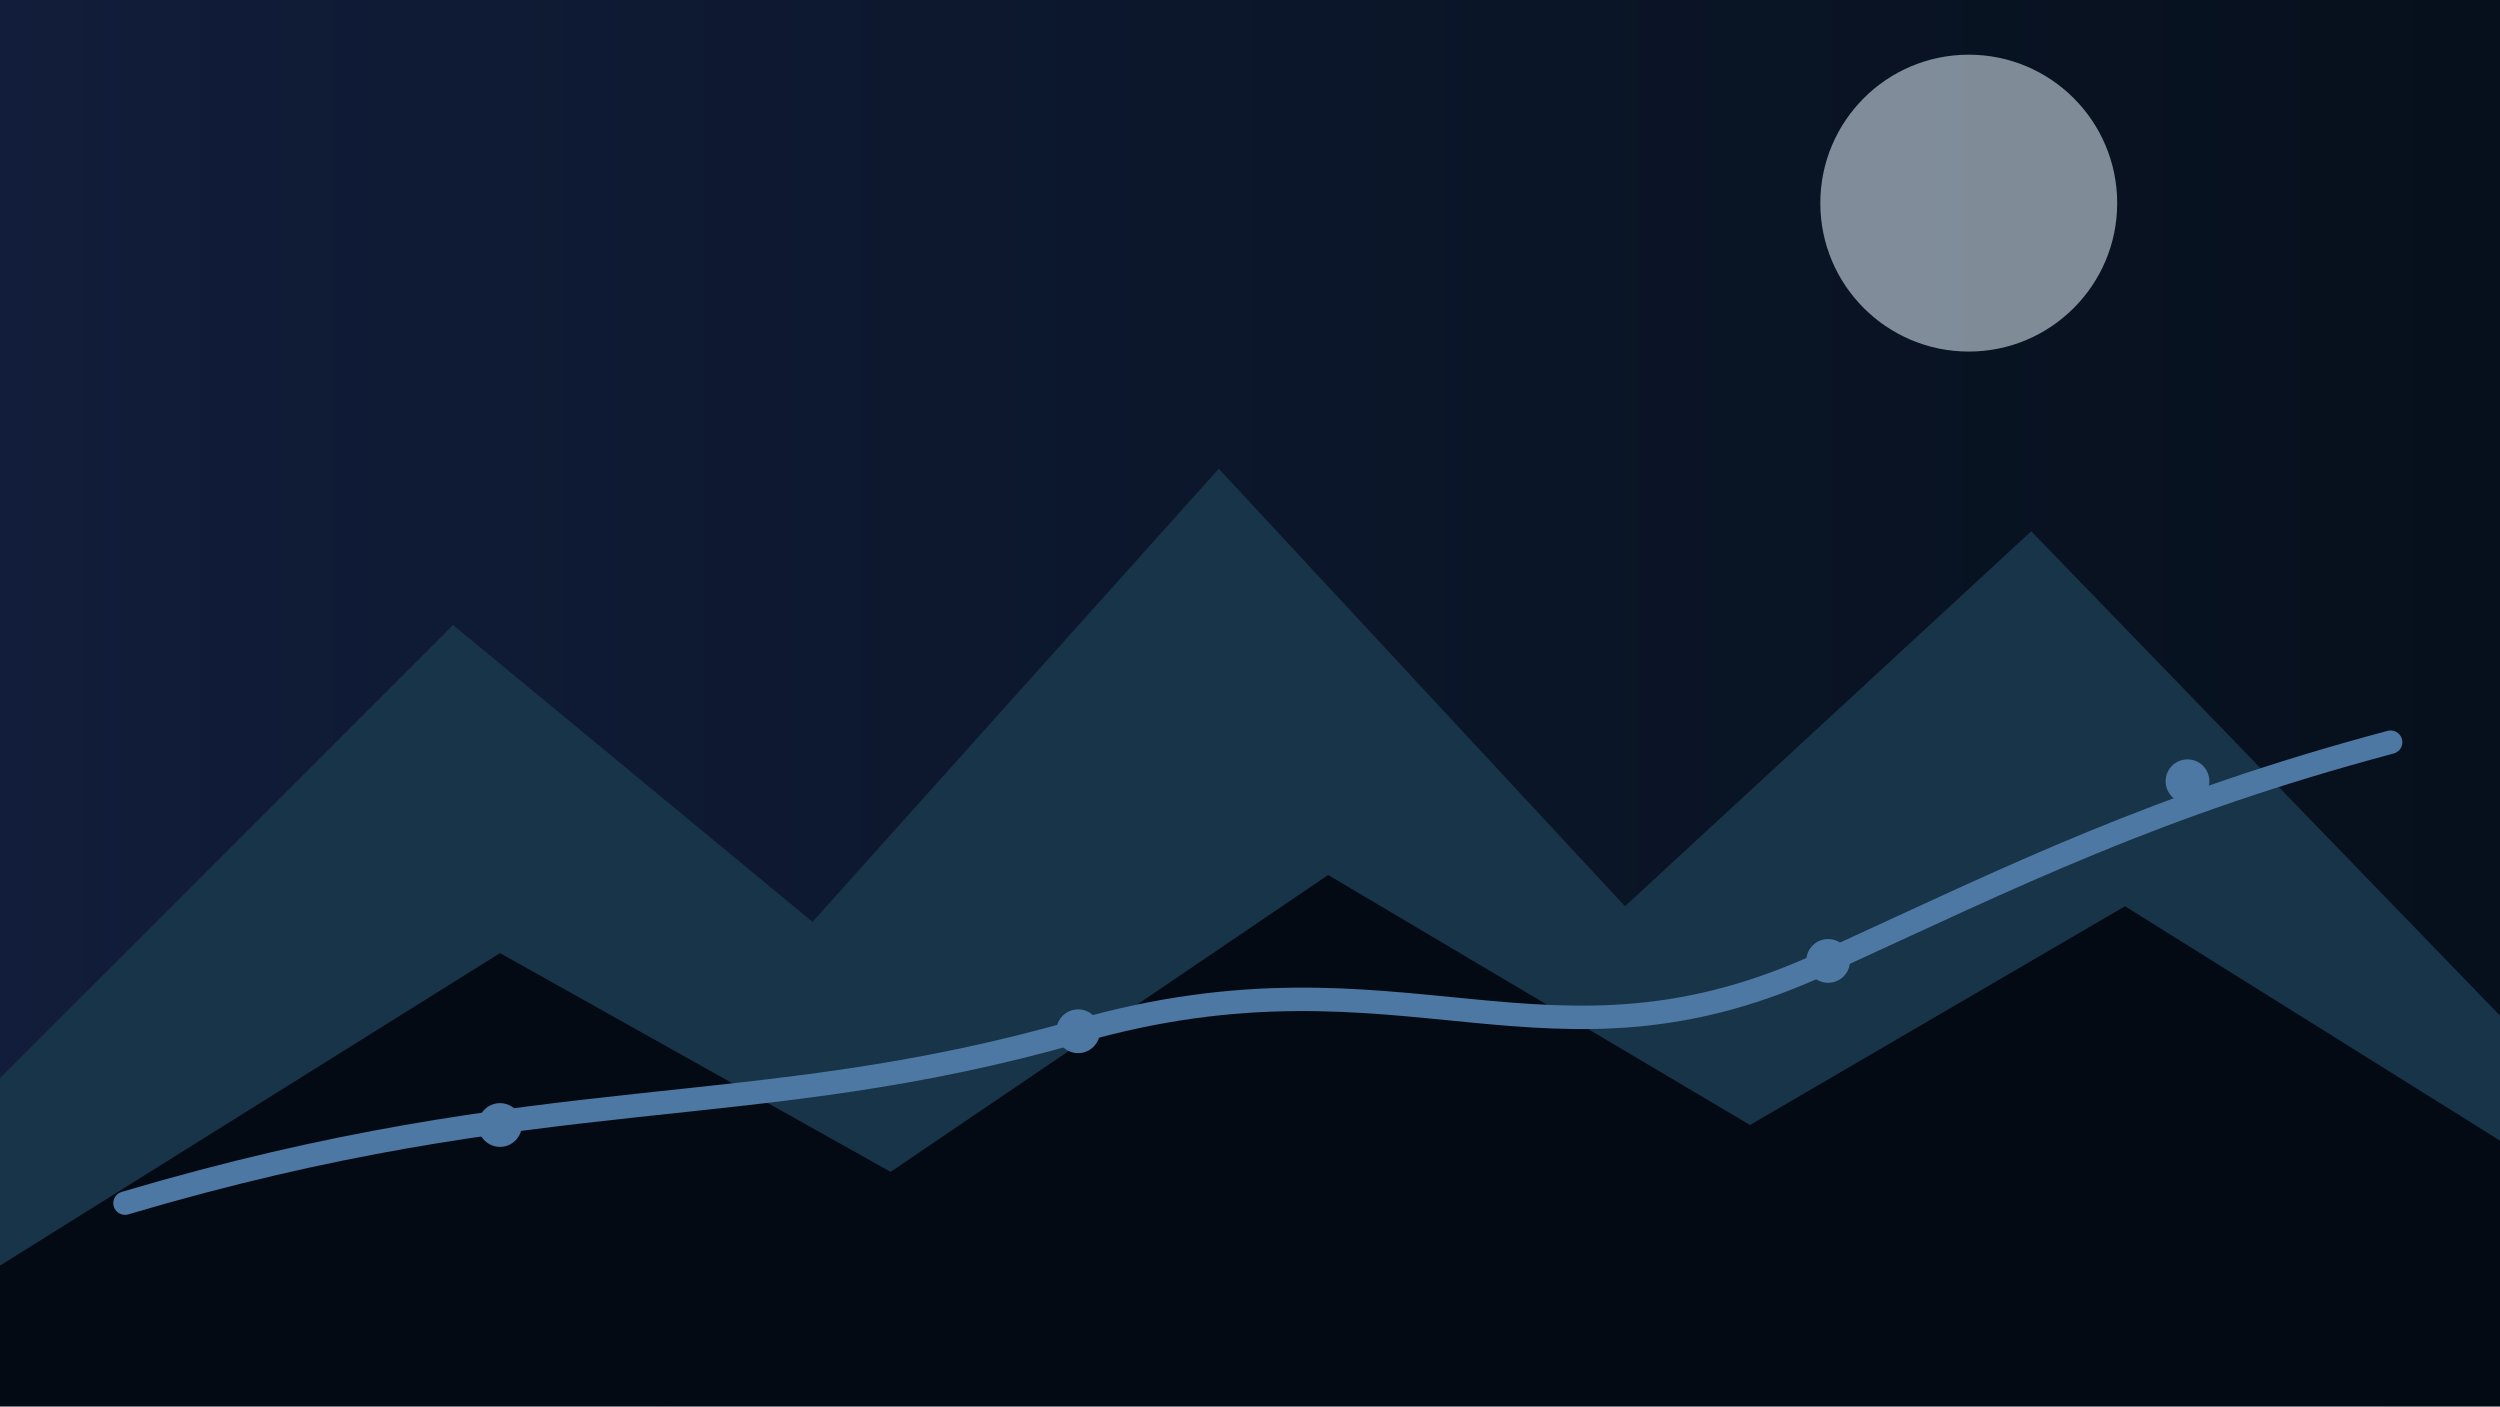
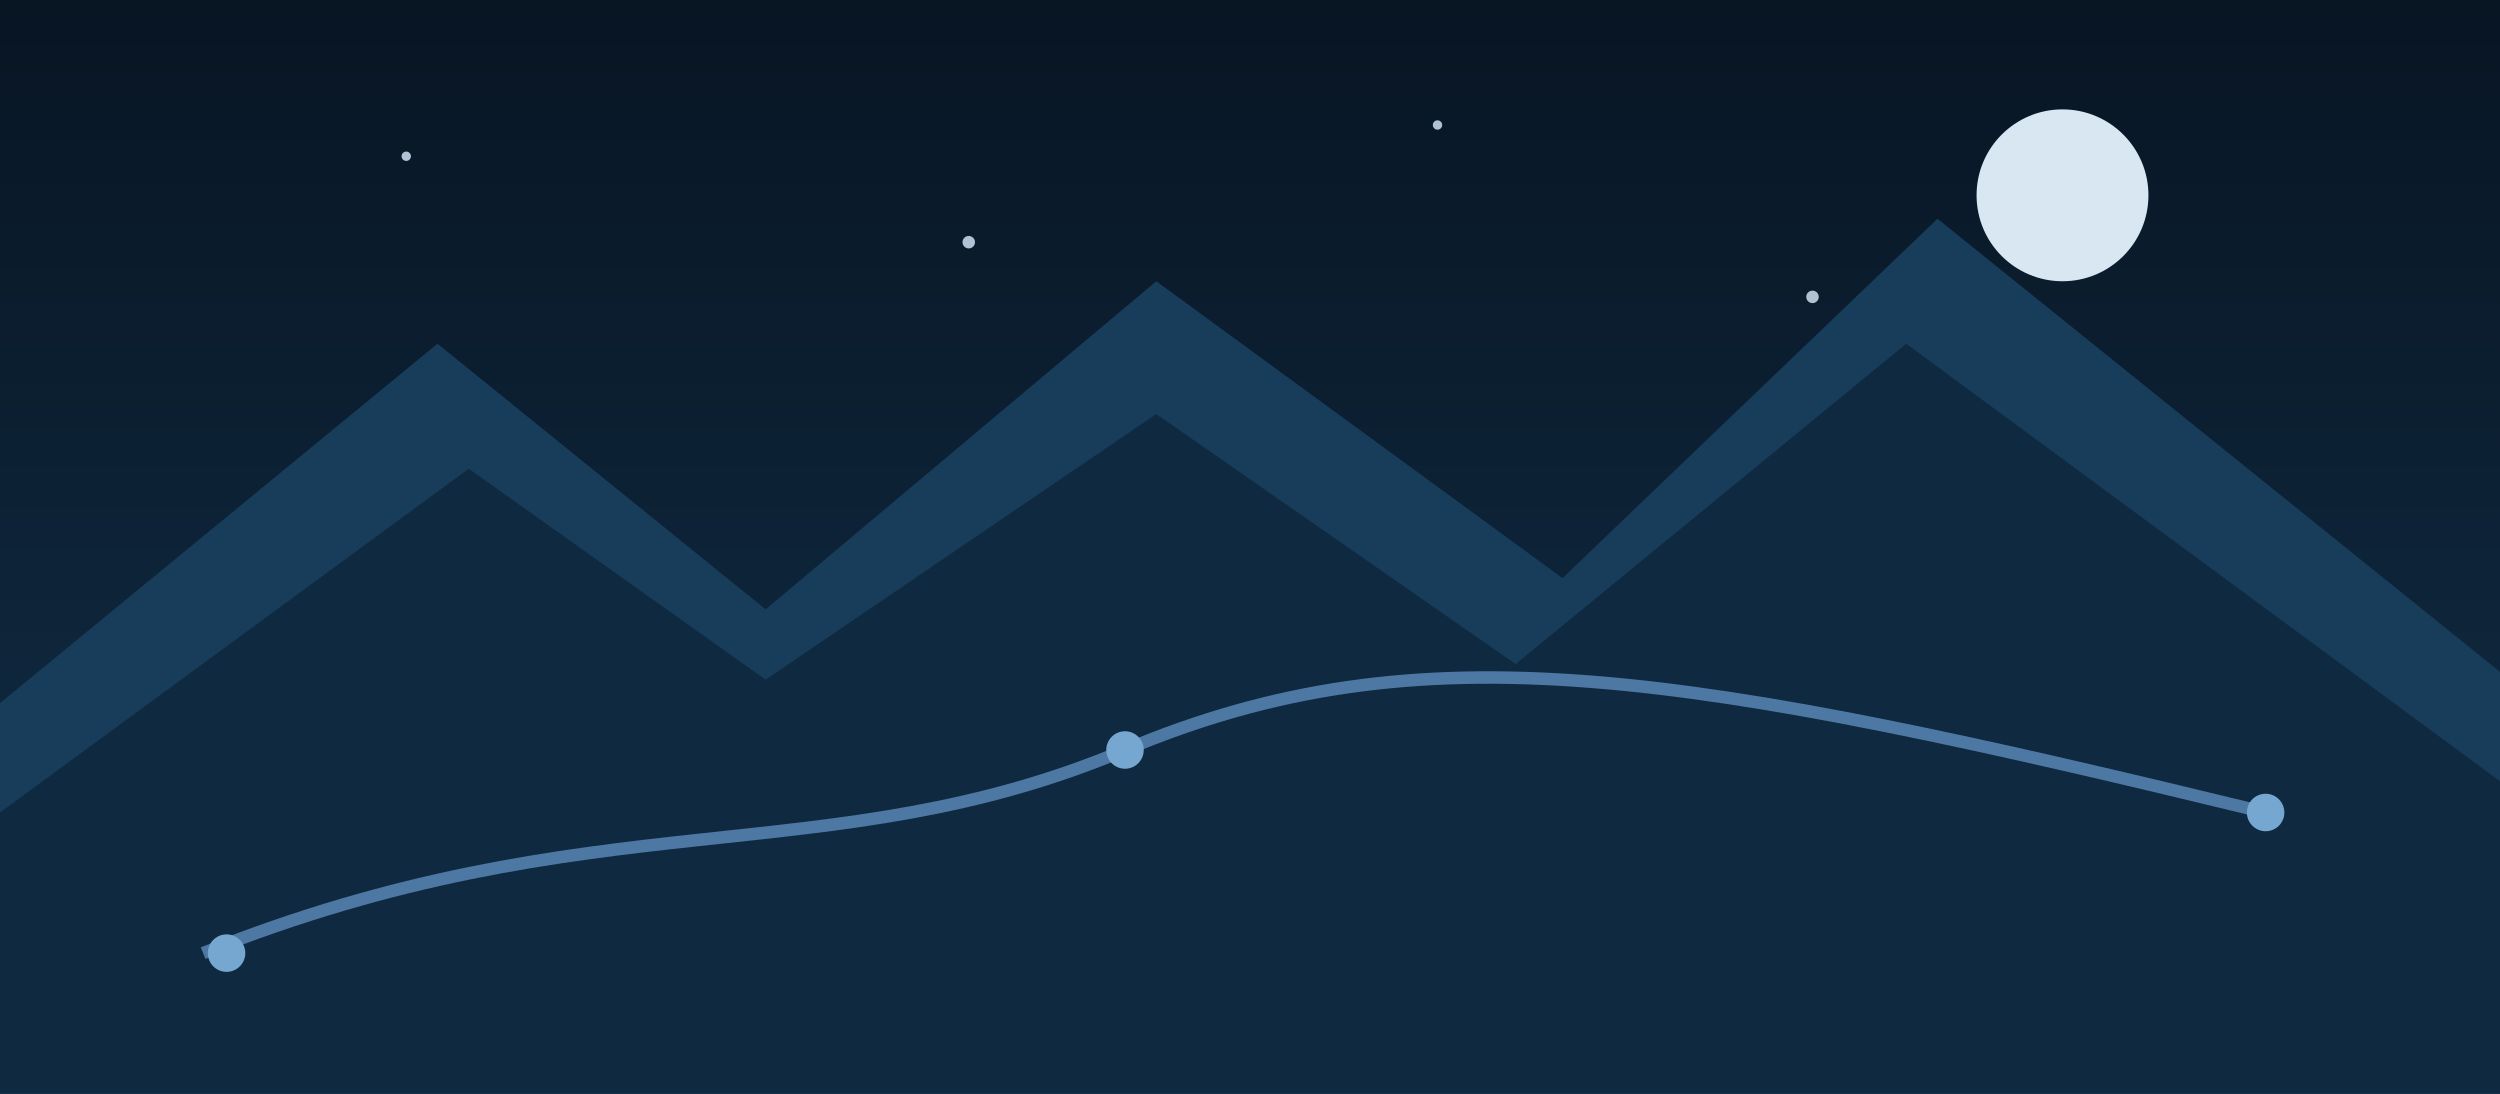
- <svg xmlns="http://www.w3.org/2000/svg" viewBox="0 0 1600 900">
+ <svg xmlns="http://www.w3.org/2000/svg" viewBox="0 0 1600 700">
  <defs>
-     <linearGradient id="g">
-       <stop stop-color="#111d3a" />
-       <stop offset="1" stop-color="#06101c" />
+     <linearGradient id="n1" x2="0" y2="1">
+       <stop stop-color="#081523" />
+       <stop offset="1" stop-color="#12304a" />
    </linearGradient>
  </defs>
-   <rect width="1600" height="900" fill="url(#g)" />
-   <circle cx="1260" cy="130" r="95" fill="#d5e3ed" opacity=".58" />
-   <path d="M0 690 290 400 520 590 780 300 1040 580 1300 340 1600 650V900H0z" fill="#183448" />
-   <path d="M0 810 320 610 570 750 850 560 1120 720 1360 580 1600 730V900H0z" fill="#030a13" />
-   <path d="M80 770C350 690 480 720 690 660c210-60 300 40 480-45 120-55 210-100 360-140" fill="none" stroke="#4d78a3" stroke-width="15" stroke-linecap="round" />
-   <g fill="#4d78a3">
-     <circle cx="320" cy="720" r="14" />
-     <circle cx="690" cy="660" r="14" />
-     <circle cx="1170" cy="615" r="14" />
-     <circle cx="1400" cy="500" r="14" />
+   <rect width="1600" height="700" fill="url(#n1)" />
+   <circle cx="1320" cy="125" r="55" fill="#d8e7f2" />
+   <path d="M0 450 280 220l210 170 250-210 260 190 240-230 360 290v270H0z" fill="#173d5b" />
+   <path d="M0 520 300 300l190 135 250-170 230 160 250-205 380 280v200H0z" fill="#0e2940" />
+   <path d="M130 610 C380 510 530 560 720 480 S1080 430 1450 520" fill="none" stroke="#4d78a3" stroke-width="8" />
+   <circle cx="145" cy="610" r="12" fill="#76a7d0" />
+   <circle cx="720" cy="480" r="12" fill="#76a7d0" />
+   <circle cx="1450" cy="520" r="12" fill="#76a7d0" />
+   <g fill="#d9ecff" opacity=".8">
+     <circle cx="260" cy="100" r="3" />
+     <circle cx="620" cy="155" r="4" />
+     <circle cx="920" cy="80" r="3" />
+     <circle cx="1160" cy="190" r="4" />
  </g>
</svg>
